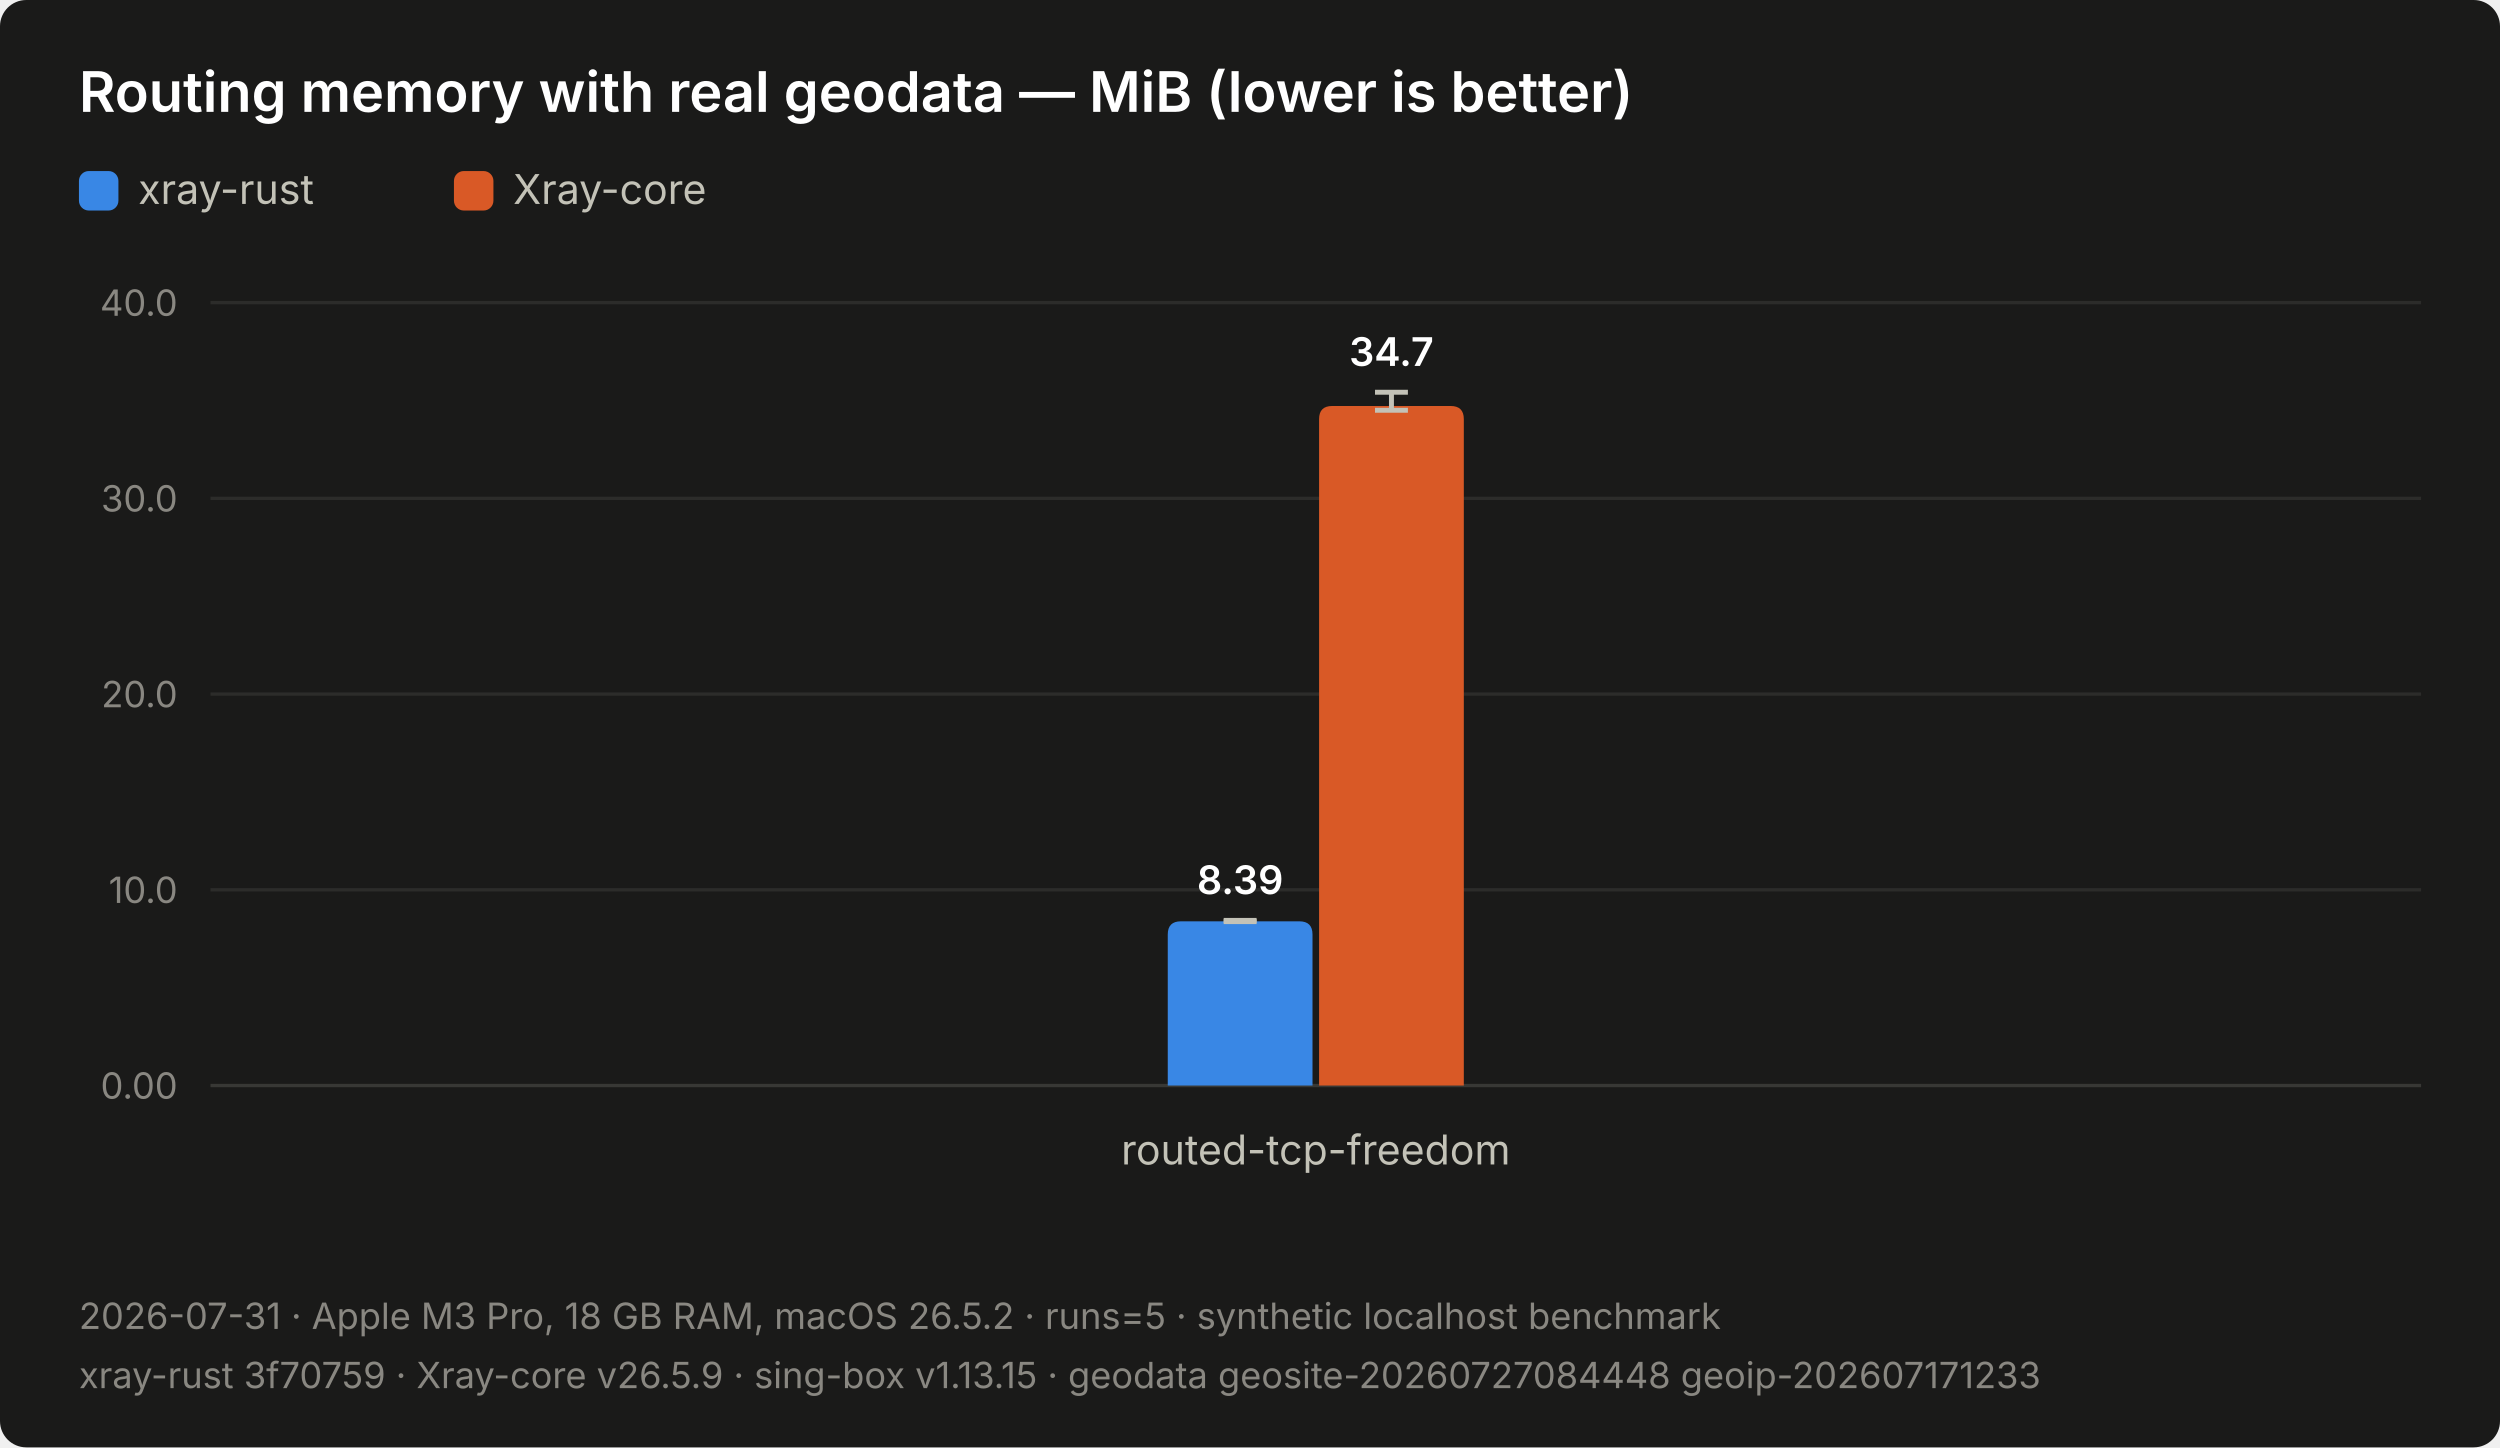
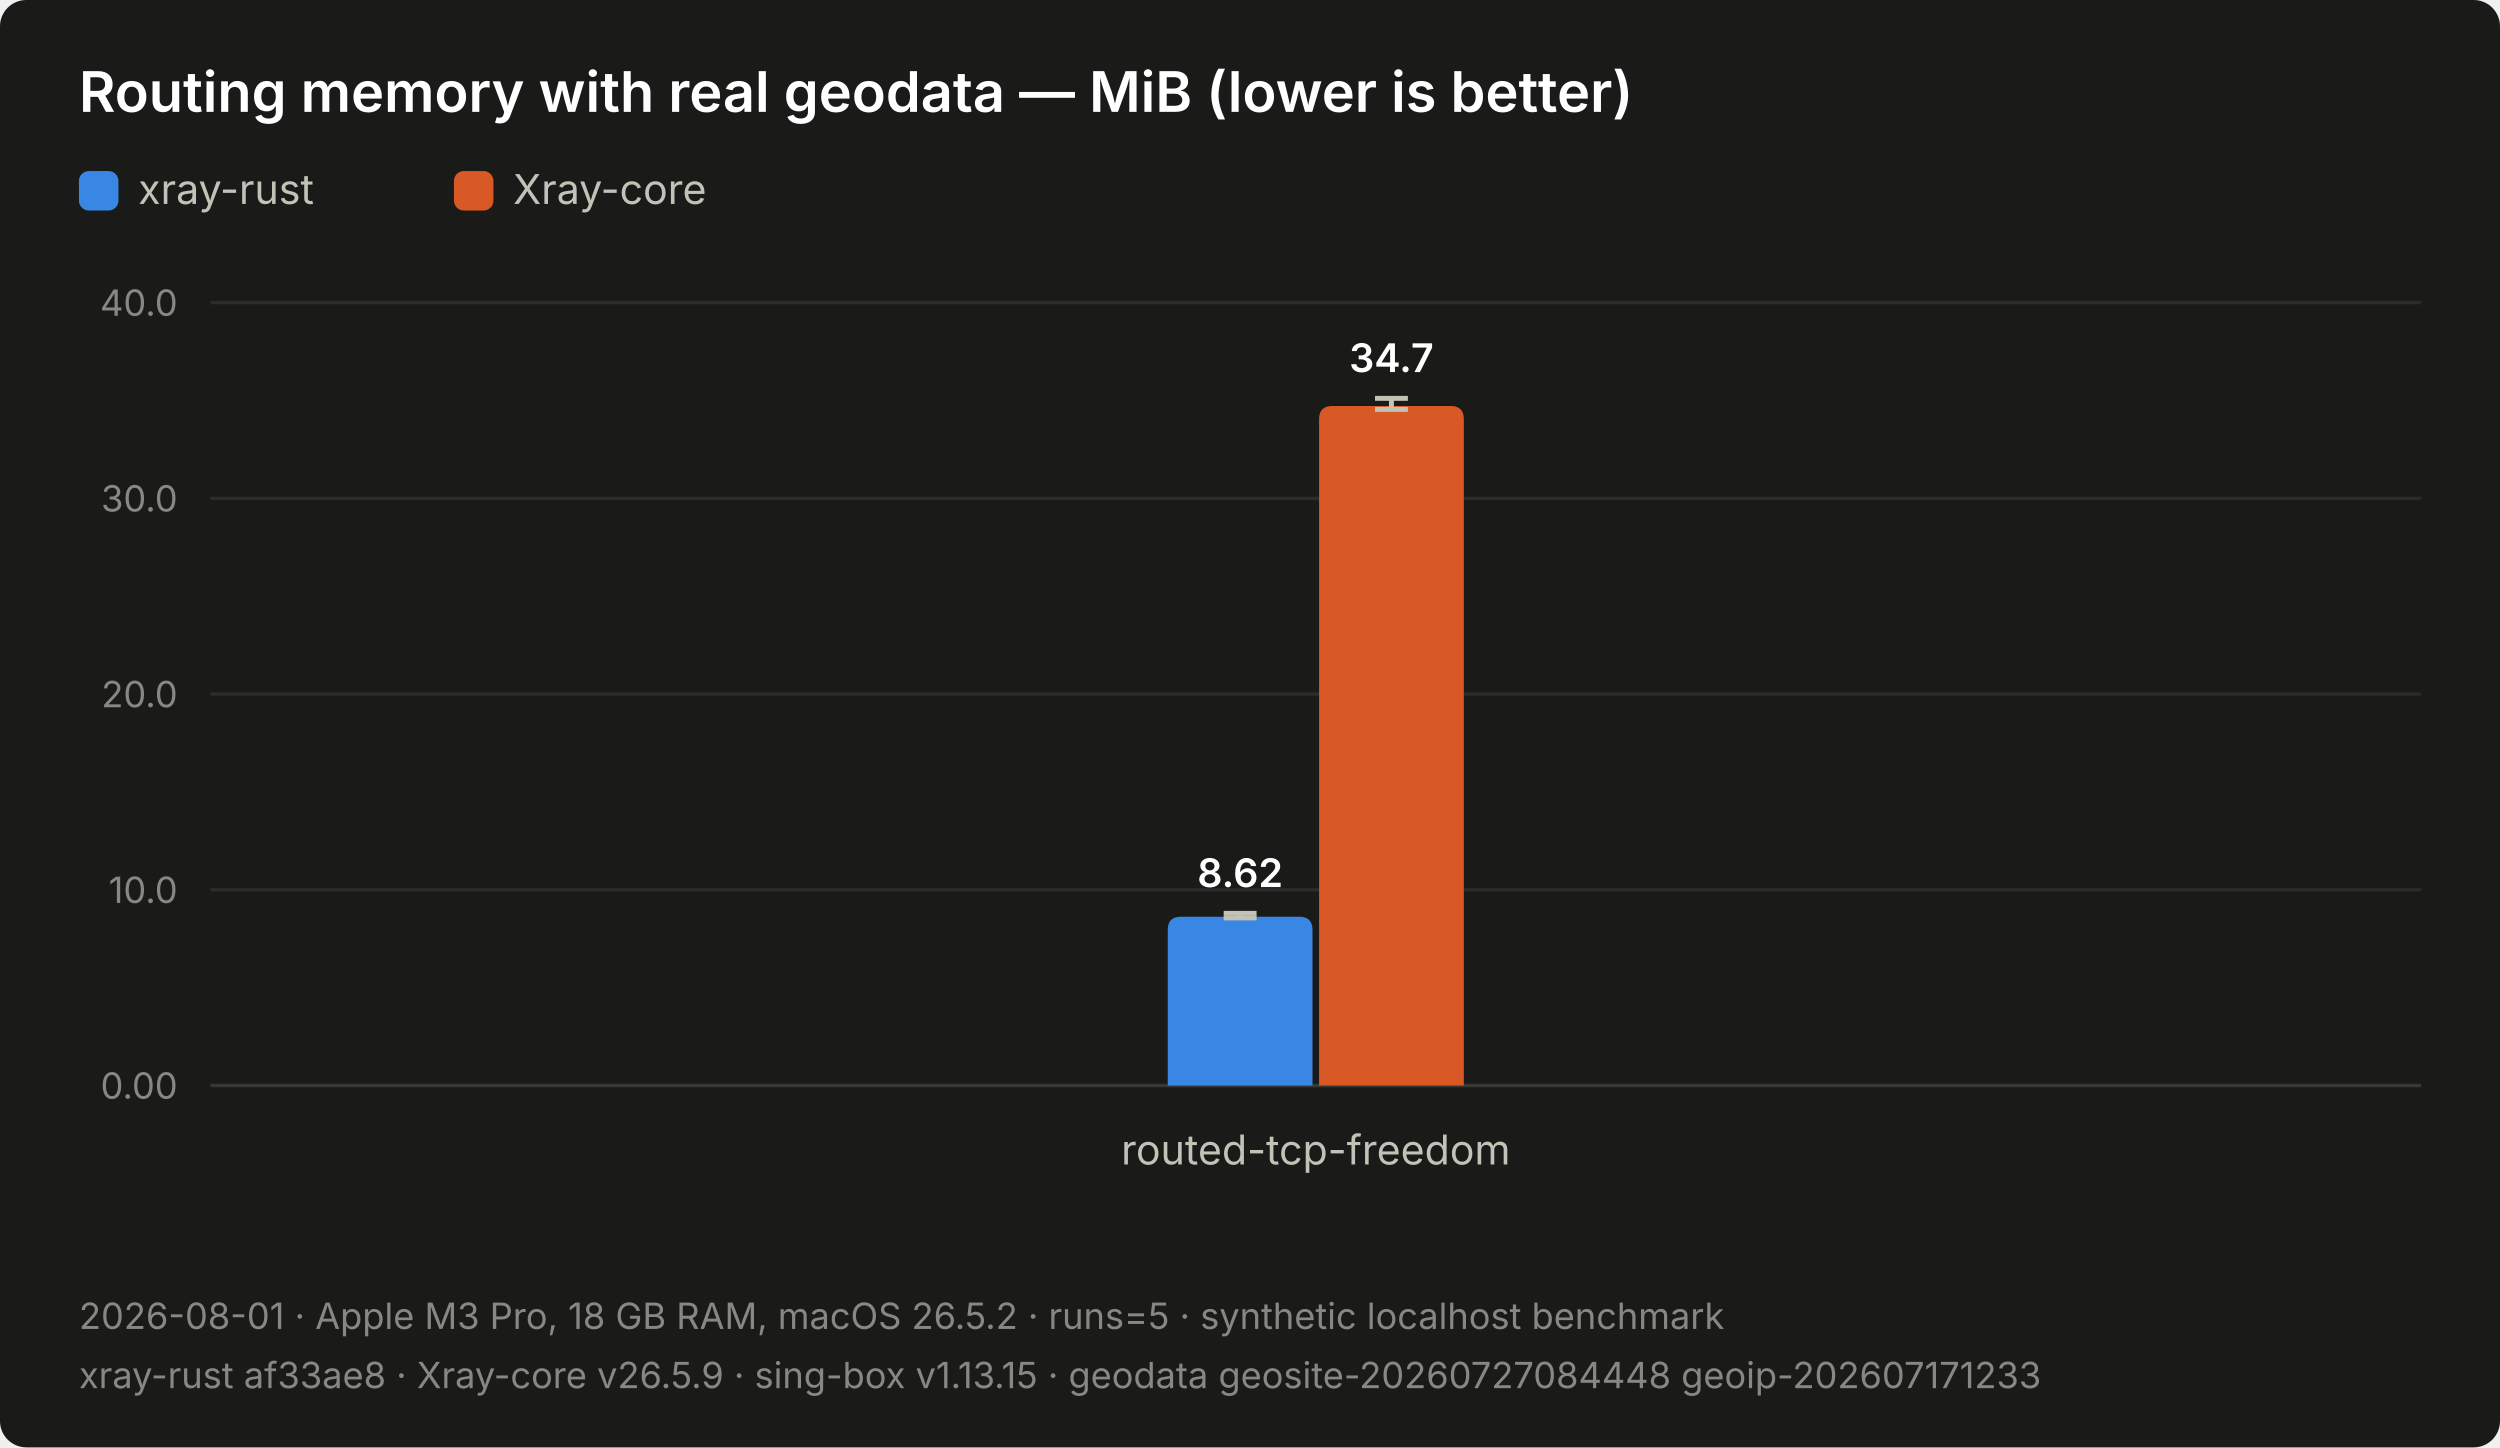
<svg xmlns="http://www.w3.org/2000/svg" width="760" height="440" viewBox="0 0 760 440" role="img" aria-label="Routing memory with real geodata — MiB (lower is better)">
  <rect width="760" height="440" fill="#1a1a19" rx="8" />
  <text x="24" y="34" font-family="system-ui, -apple-system, 'Segoe UI', sans-serif" font-size="17" font-weight="600" fill="#ffffff">Routing memory with real geodata — MiB (lower is better)</text>
  <rect x="24.00" y="52" width="12" height="12" rx="3" fill="#3987e5" />
  <text x="42.00" y="62" font-family="system-ui, -apple-system, 'Segoe UI', sans-serif" font-size="12.5" fill="#c3c2b7">xray-rust</text>
  <rect x="138.00" y="52" width="12" height="12" rx="3" fill="#d95926" />
  <text x="156.00" y="62" font-family="system-ui, -apple-system, 'Segoe UI', sans-serif" font-size="12.5" fill="#c3c2b7">Xray-core</text>
  <text x="54" y="334.00" font-family="system-ui, -apple-system, 'Segoe UI', sans-serif" font-size="11" fill="#898781" text-anchor="end">0.00</text>
  <line x1="64" y1="270.50" x2="736" y2="270.50" stroke="#2c2c2a" stroke-width="1" />
  <text x="54" y="274.50" font-family="system-ui, -apple-system, 'Segoe UI', sans-serif" font-size="11" fill="#898781" text-anchor="end">10.0</text>
  <line x1="64" y1="211.00" x2="736" y2="211.00" stroke="#2c2c2a" stroke-width="1" />
  <text x="54" y="215.00" font-family="system-ui, -apple-system, 'Segoe UI', sans-serif" font-size="11" fill="#898781" text-anchor="end">20.0</text>
  <line x1="64" y1="151.50" x2="736" y2="151.50" stroke="#2c2c2a" stroke-width="1" />
  <text x="54" y="155.50" font-family="system-ui, -apple-system, 'Segoe UI', sans-serif" font-size="11" fill="#898781" text-anchor="end">30.0</text>
  <line x1="64" y1="92.00" x2="736" y2="92.00" stroke="#2c2c2a" stroke-width="1" />
  <text x="54" y="96.00" font-family="system-ui, -apple-system, 'Segoe UI', sans-serif" font-size="11" fill="#898781" text-anchor="end">40.0</text>
  <line x1="64" y1="330" x2="736" y2="330" stroke="#383835" stroke-width="1" />
-   <path d="M 355.00 330.00 L 355.00 284.08 Q 355.00 280.08 359.00 280.08 L 395.00 280.08 Q 399.00 280.08 399.00 284.08 L 399.00 330.00 Z" fill="#3987e5" />
-   <line x1="377.00" y1="280.17" x2="377.00" y2="279.80" stroke="#c3c2b7" stroke-width="1.5" />
-   <line x1="372.00" y1="280.17" x2="382.00" y2="280.17" stroke="#c3c2b7" stroke-width="1.5" />
-   <line x1="372.00" y1="279.80" x2="382.00" y2="279.80" stroke="#c3c2b7" stroke-width="1.5" />
-   <text x="377.00" y="271.80" font-family="system-ui, -apple-system, 'Segoe UI', sans-serif" font-size="12" font-weight="600" fill="#ffffff" text-anchor="middle">8.39</text>
+   <path d="M 355.00 330.00 L 355.00 282.68 Q 355.00 278.68 359.00 278.68 L 395.00 278.68 Q 399.00 278.68 399.00 282.68 L 399.00 330.00 Z" fill="#3987e5" />
+   <line x1="377.00" y1="279.05" x2="377.00" y2="277.66" stroke="#c3c2b7" stroke-width="1.5" />
+   <line x1="372.00" y1="279.05" x2="382.00" y2="279.05" stroke="#c3c2b7" stroke-width="1.5" />
+   <line x1="372.00" y1="277.66" x2="382.00" y2="277.66" stroke="#c3c2b7" stroke-width="1.5" />
+   <text x="377.00" y="269.66" font-family="system-ui, -apple-system, 'Segoe UI', sans-serif" font-size="12" font-weight="600" fill="#ffffff" text-anchor="middle">8.62</text>
  <path d="M 401.00 330.00 L 401.00 127.42 Q 401.00 123.42 405.00 123.42 L 441.00 123.42 Q 445.00 123.42 445.00 127.42 L 445.00 330.00 Z" fill="#d95926" />
-   <line x1="423.00" y1="124.72" x2="423.00" y2="119.24" stroke="#c3c2b7" stroke-width="1.5" />
-   <line x1="418.00" y1="124.72" x2="428.00" y2="124.72" stroke="#c3c2b7" stroke-width="1.5" />
-   <line x1="418.00" y1="119.24" x2="428.00" y2="119.24" stroke="#c3c2b7" stroke-width="1.5" />
-   <text x="423.00" y="111.24" font-family="system-ui, -apple-system, 'Segoe UI', sans-serif" font-size="12" font-weight="600" fill="#ffffff" text-anchor="middle">34.7</text>
+   <line x1="423.00" y1="124.45" x2="423.00" y2="121.10" stroke="#c3c2b7" stroke-width="1.5" />
+   <line x1="418.00" y1="124.45" x2="428.00" y2="124.45" stroke="#c3c2b7" stroke-width="1.5" />
+   <line x1="418.00" y1="121.10" x2="428.00" y2="121.10" stroke="#c3c2b7" stroke-width="1.5" />
+   <text x="423.00" y="113.10" font-family="system-ui, -apple-system, 'Segoe UI', sans-serif" font-size="12" font-weight="600" fill="#ffffff" text-anchor="middle">34.7</text>
  <text x="400.00" y="354" font-family="system-ui, -apple-system, 'Segoe UI', sans-serif" font-size="12.5" fill="#c3c2b7" text-anchor="middle">routed-tcp-freedom</text>
-   <text x="24" y="404" font-family="system-ui, -apple-system, 'Segoe UI', sans-serif" font-size="11" fill="#898781">2026-07-31 · Apple M3 Pro, 18 GB RAM, macOS 26.5.2 · runs=5 · synthetic localhost benchmark</text>
-   <text x="24" y="422" font-family="system-ui, -apple-system, 'Segoe UI', sans-serif" font-size="11" fill="#898781">xray-rust 3f70759 · Xray-core v26.5.9 · sing-box v1.13.15 · geodata geosite-20260727084448 geoip-202607171233</text>
+   <text x="24" y="404" font-family="system-ui, -apple-system, 'Segoe UI', sans-serif" font-size="11" fill="#898781">2026-08-01 · Apple M3 Pro, 18 GB RAM, macOS 26.5.2 · runs=5 · synthetic localhost benchmark</text>
+   <text x="24" y="422" font-family="system-ui, -apple-system, 'Segoe UI', sans-serif" font-size="11" fill="#898781">xray-rust af33ae8 · Xray-core v26.5.9 · sing-box v1.13.15 · geodata geosite-20260727084448 geoip-202607171233</text>
</svg>
